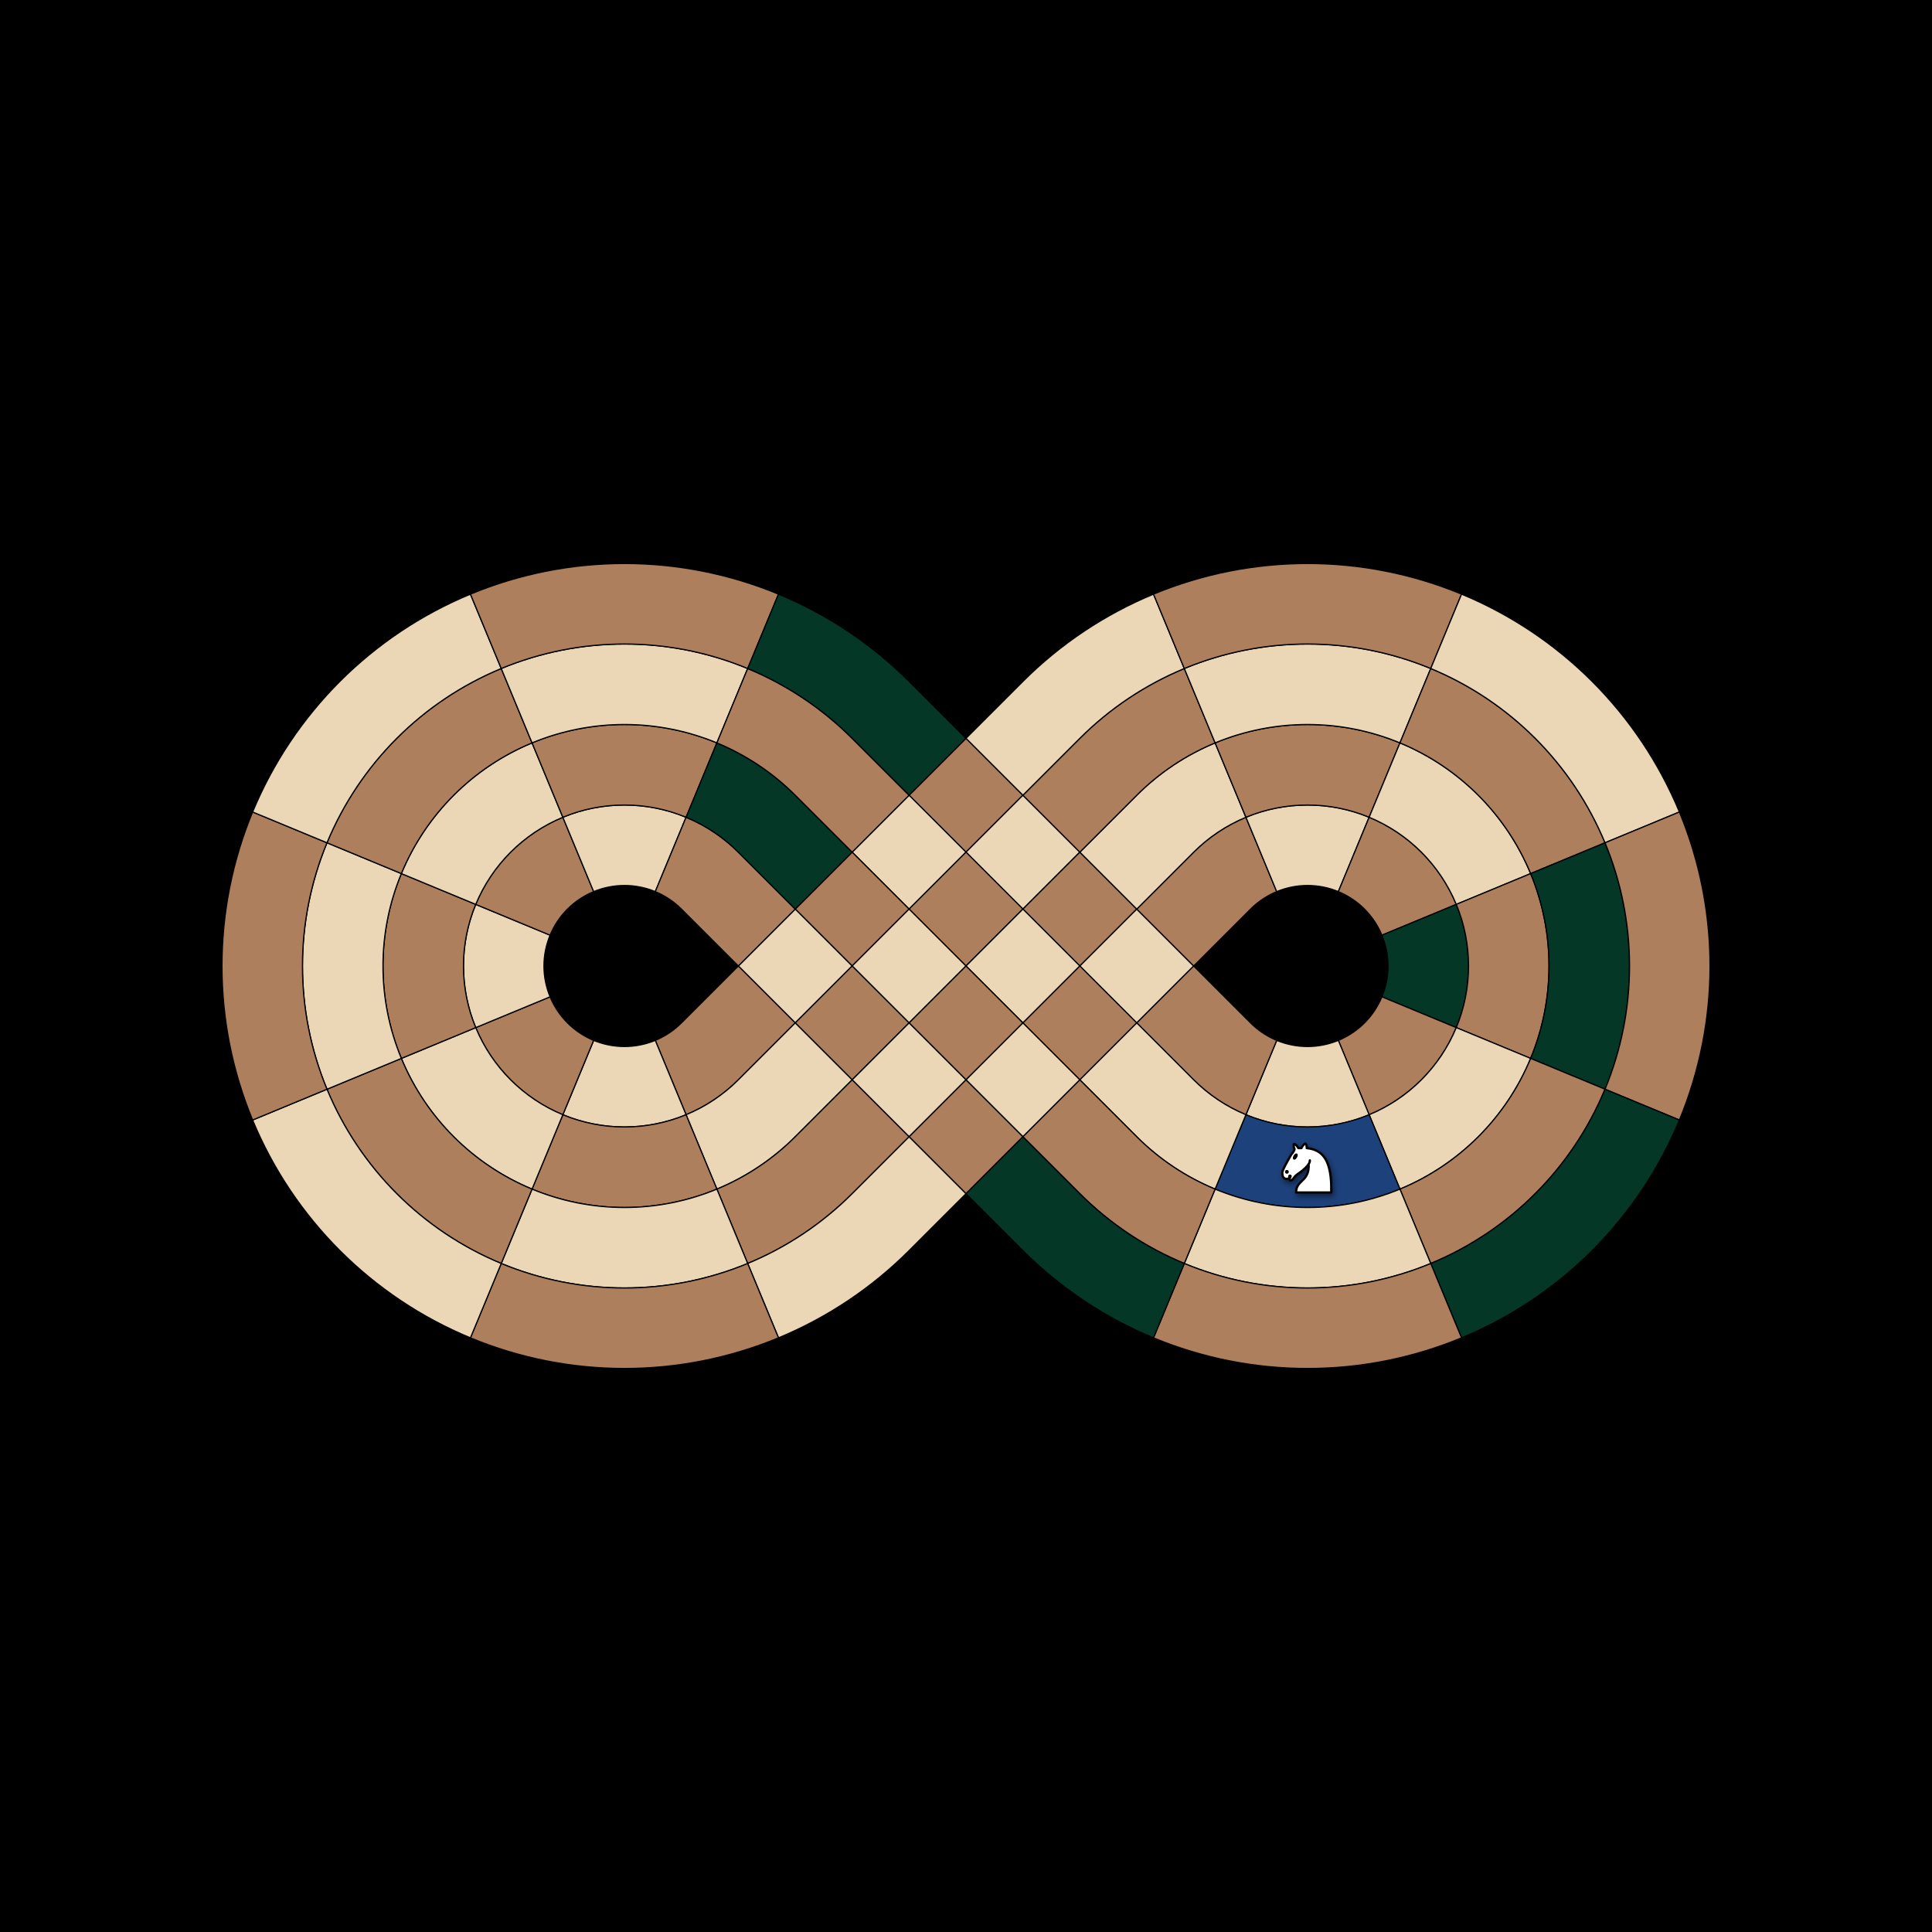
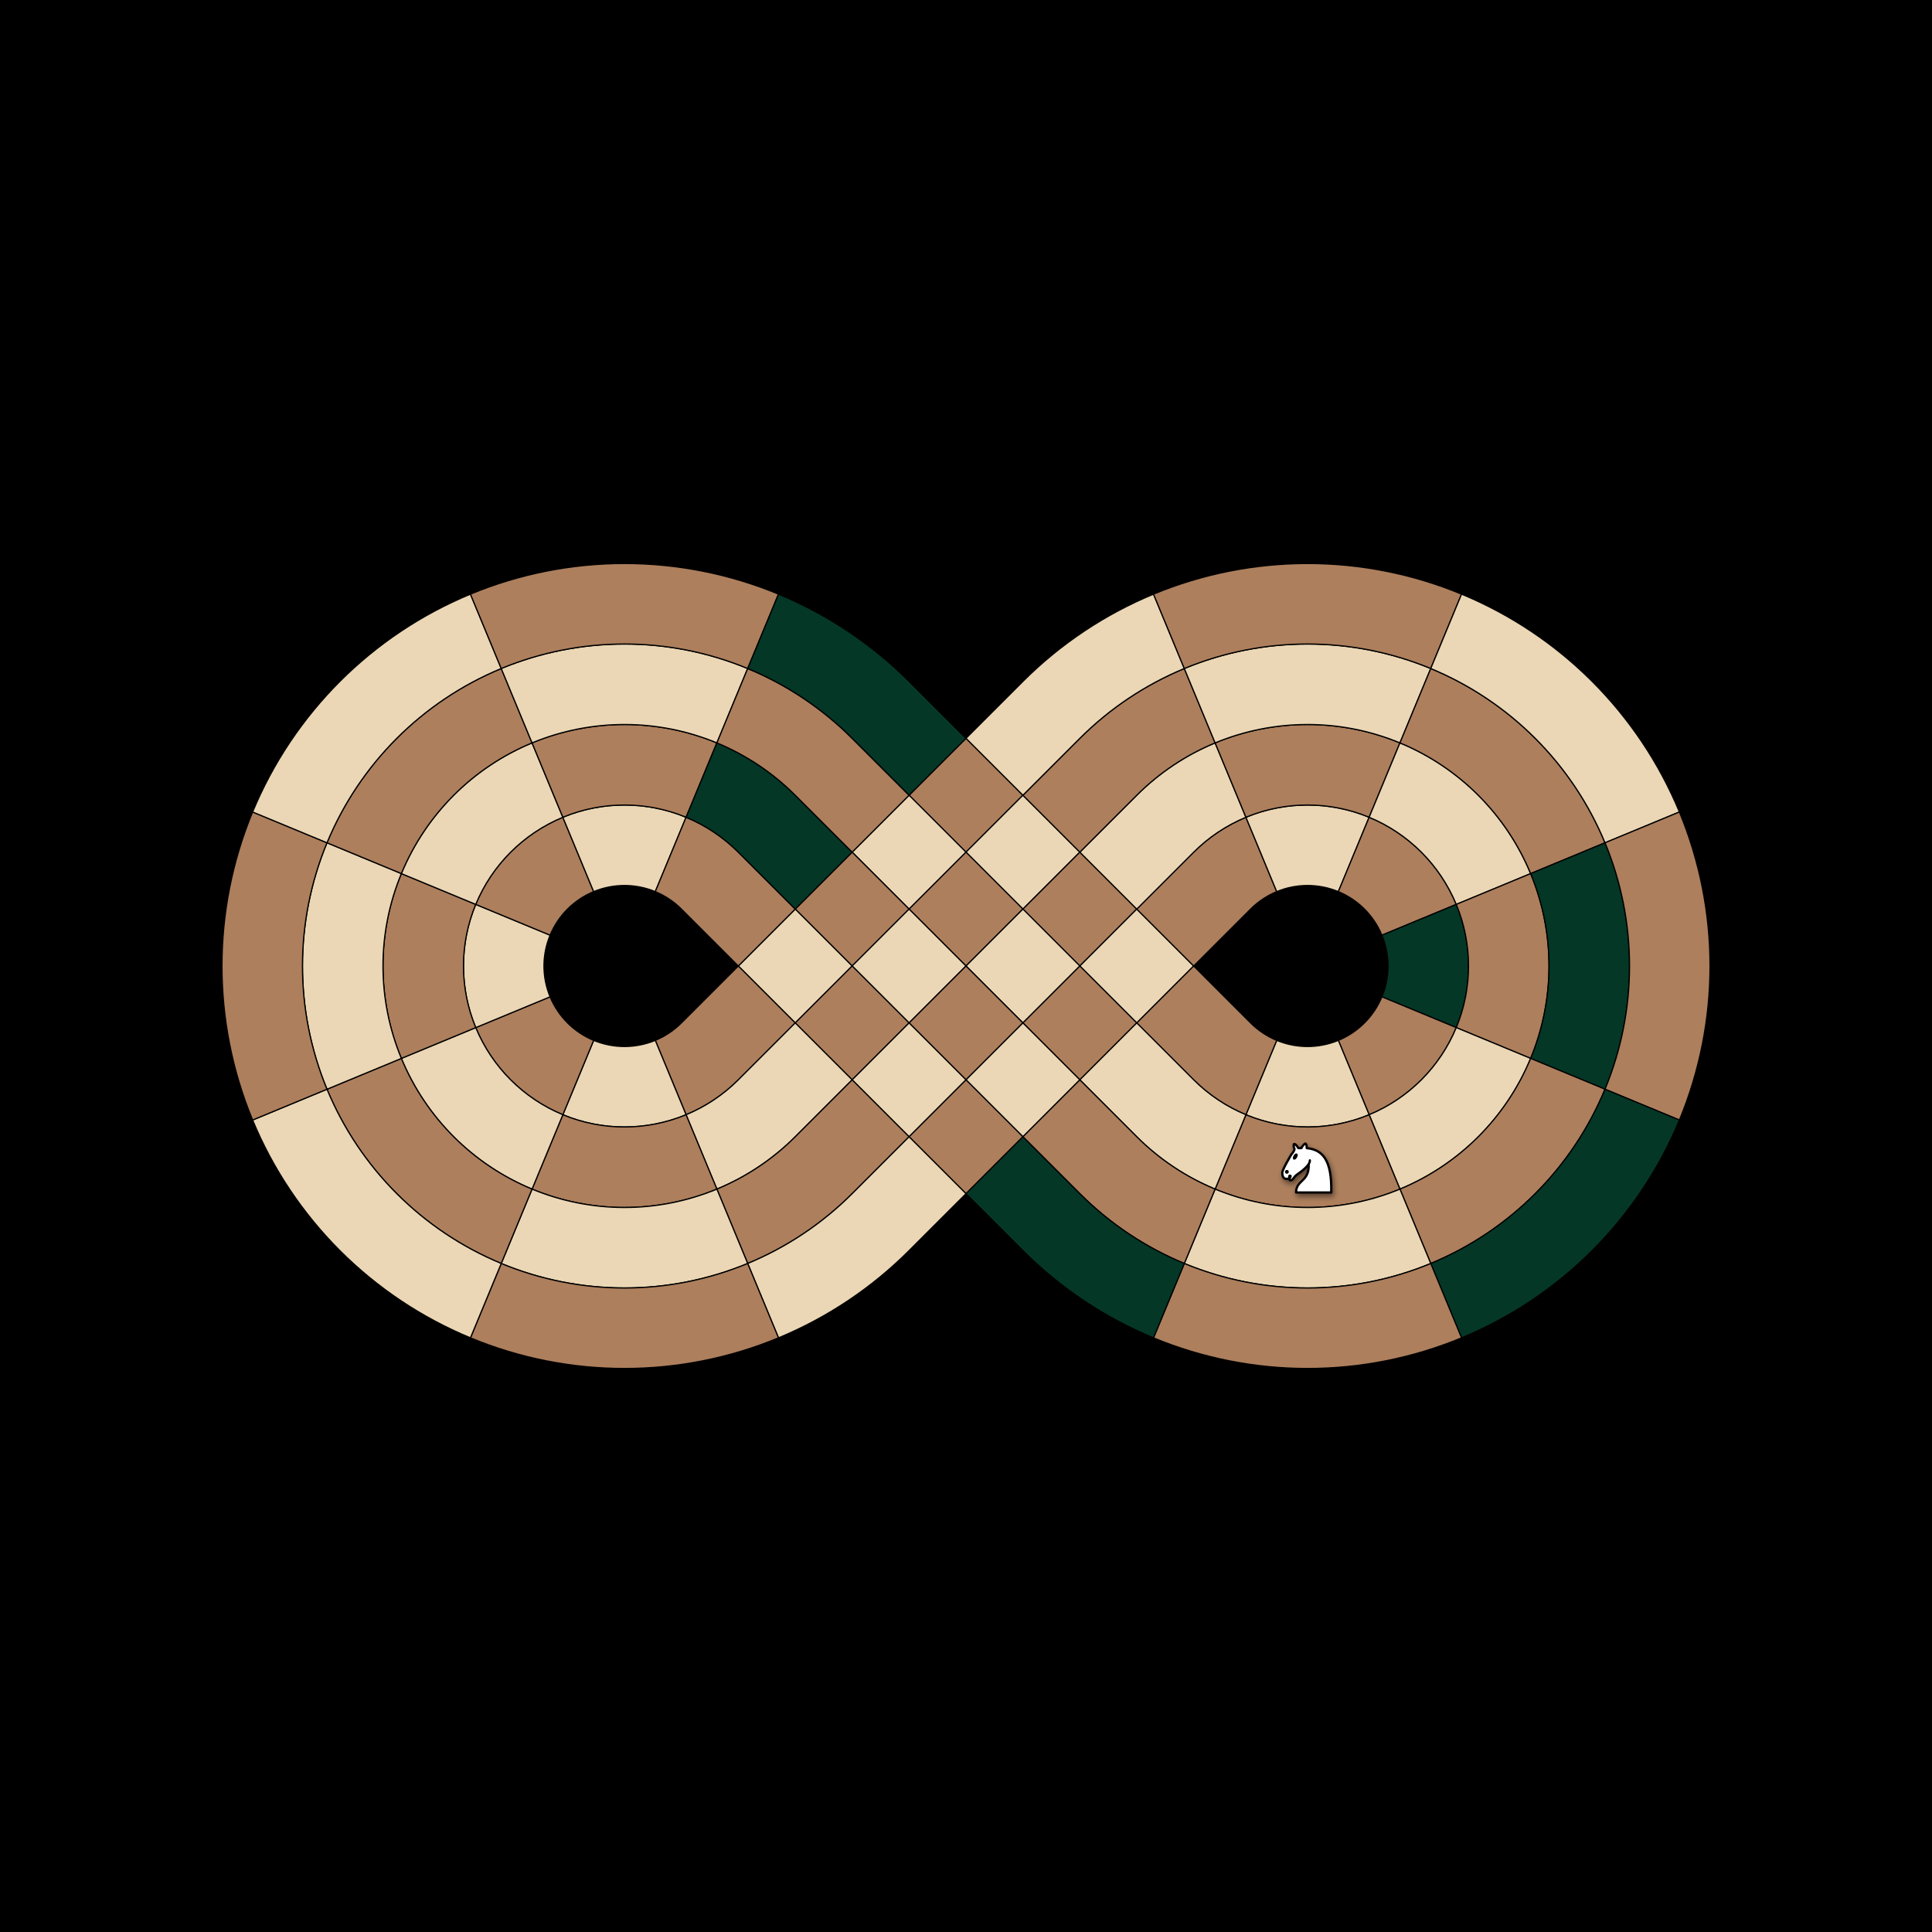
<svg xmlns="http://www.w3.org/2000/svg" viewBox="0 0 2400 2400">
  <defs>
    <filter id="shadow" x="-20%" y="-20%" width="140%" height="140%">
      <feGaussianBlur in="SourceAlpha" stdDeviation="2" />
      <feOffset dx="1" dy="2" result="offsetblur" />
      <feComponentTransfer>
        <feFuncA type="linear" slope="0.5" />
      </feComponentTransfer>
      <feMerge>
        <feMergeNode />
        <feMergeNode in="SourceGraphic" />
      </feMerge>
    </filter>
  </defs>
  <rect width="100%" height="100%" fill="#000" />
  <g transform="translate(1200, 1200) rotate(45) translate(-200, -200)">
    <rect x="0" y="0" width="100" height="100" fill="#ad7f5d" stroke="#000" stroke-width="1.5" />
    <rect x="100" y="0" width="100" height="100" fill="#ebd7b5" stroke="#000" stroke-width="1.5" />
    <rect x="200" y="0" width="100" height="100" fill="#ad7f5d" stroke="#000" stroke-width="1.5" />
    <rect x="300" y="0" width="100" height="100" fill="#ebd7b5" stroke="#000" stroke-width="1.5" />
    <rect x="0" y="100" width="100" height="100" fill="#ebd7b5" stroke="#000" stroke-width="1.5" />
    <rect x="100" y="100" width="100" height="100" fill="#ad7f5d" stroke="#000" stroke-width="1.5" />
    <rect x="200" y="100" width="100" height="100" fill="#ebd7b5" stroke="#000" stroke-width="1.5" />
    <rect x="300" y="100" width="100" height="100" fill="#ad7f5d" stroke="#000" stroke-width="1.5" />
    <rect x="0" y="200" width="100" height="100" fill="#ad7f5d" stroke="#000" stroke-width="1.5" />
    <rect x="100" y="200" width="100" height="100" fill="#ebd7b5" stroke="#000" stroke-width="1.5" />
    <rect x="200" y="200" width="100" height="100" fill="#ad7f5d" stroke="#000" stroke-width="1.5" />
    <rect x="300" y="200" width="100" height="100" fill="#ebd7b5" stroke="#000" stroke-width="1.5" />
    <rect x="0" y="300" width="100" height="100" fill="#ebd7b5" stroke="#000" stroke-width="1.5" />
    <rect x="100" y="300" width="100" height="100" fill="#ad7f5d" stroke="#000" stroke-width="1.5" />
    <rect x="200" y="300" width="100" height="100" fill="#ebd7b5" stroke="#000" stroke-width="1.5" />
    <rect x="300" y="300" width="100" height="100" fill="#ad7f5d" stroke="#000" stroke-width="1.5" />
    <path d="M 300 0 L 300 -100 A 200 200 0 0 1 315.224 -176.537 L 407.612 -138.268 A 100 100 0 0 0 400 -100 L 400 0 Z" fill="#ad7f5d" stroke="#000" stroke-width="1.5" />
    <path d="M 407.612 -138.268 L 315.224 -176.537 A 200 200 0 0 1 423.463 -284.776 L 461.732 -192.388 A 100 100 0 0 0 407.612 -138.268 Z" fill="#ebd7b5" stroke="#000" stroke-width="1.5" />
    <path d="M 461.732 -192.388 L 423.463 -284.776 A 200 200 0 0 1 576.537 -284.776 L 538.268 -192.388 A 100 100 0 0 0 461.732 -192.388 Z" fill="#ad7f5d" stroke="#000" stroke-width="1.5" />
    <path d="M 538.268 -192.388 L 576.537 -284.776 A 200 200 0 0 1 684.776 -176.537 L 592.388 -138.268 A 100 100 0 0 0 538.268 -192.388 Z" fill="rgba(16, 185, 129, 0.3)" stroke="#000" stroke-width="1.5" />
    <path d="M 592.388 -138.268 L 684.776 -176.537 A 200 200 0 0 1 684.776 -23.463 L 592.388 -61.732 A 100 100 0 0 0 592.388 -138.268 Z" fill="#ad7f5d" stroke="#000" stroke-width="1.5" />
    <path d="M 592.388 -61.732 L 684.776 -23.463 A 200 200 0 0 1 576.537 84.776 L 538.268 -7.612 A 100 100 0 0 0 592.388 -61.732 Z" fill="#ebd7b5" stroke="#000" stroke-width="1.5" />
    <path d="M 538.268 -7.612 L 576.537 84.776 A 200 200 0 0 1 500 100 L 400 100 L 400 0 L 500 0 A 100 100 0 0 0 538.268 -7.612 Z" fill="#ad7f5d" stroke="#000" stroke-width="1.5" />
    <path d="M 200 0 L 200 -100 A 300 300 0 0 1 222.836 -214.805 L 315.224 -176.537 A 200 200 0 0 0 300 -100 L 300 0 Z" fill="#ebd7b5" stroke="#000" stroke-width="1.5" />
    <path d="M 315.224 -176.537 L 222.836 -214.805 A 300 300 0 0 1 385.195 -377.164 L 423.463 -284.776 A 200 200 0 0 0 315.224 -176.537 Z" fill="#ad7f5d" stroke="#000" stroke-width="1.5" />
    <path d="M 423.463 -284.776 L 385.195 -377.164 A 300 300 0 0 1 614.805 -377.164 L 576.537 -284.776 A 200 200 0 0 0 423.463 -284.776 Z" fill="#ebd7b5" stroke="#000" stroke-width="1.5" />
    <path d="M 576.537 -284.776 L 614.805 -377.164 A 300 300 0 0 1 777.164 -214.805 L 684.776 -176.537 A 200 200 0 0 0 576.537 -284.776 Z" fill="#ad7f5d" stroke="#000" stroke-width="1.5" />
    <path d="M 684.776 -176.537 L 777.164 -214.805 A 300 300 0 0 1 777.164 14.805 L 684.776 -23.463 A 200 200 0 0 0 684.776 -176.537 Z" fill="#ebd7b5" stroke="#000" stroke-width="1.5" />
-     <path d="M 684.776 -23.463 L 777.164 14.805 A 300 300 0 0 1 614.805 177.164 L 576.537 84.776 A 200 200 0 0 0 684.776 -23.463 Z" fill="rgba(59, 130, 246, 0.5)" stroke="#000" stroke-width="1.5" />
+     <path d="M 684.776 -23.463 L 777.164 14.805 A 300 300 0 0 1 614.805 177.164 L 576.537 84.776 A 200 200 0 0 0 684.776 -23.463 Z" fill="#ad7f5d" stroke="#000" stroke-width="1.5" />
    <path d="M 576.537 84.776 L 614.805 177.164 A 300 300 0 0 1 500 200 L 400 200 L 400 100 L 500 100 A 200 200 0 0 0 576.537 84.776 Z" fill="#ebd7b5" stroke="#000" stroke-width="1.5" />
    <path d="M 100 0 L 100 -100 A 400 400 0 0 1 130.448 -253.073 L 222.836 -214.805 A 300 300 0 0 0 200 -100 L 200 0 Z" fill="#ad7f5d" stroke="#000" stroke-width="1.5" />
    <path d="M 222.836 -214.805 L 130.448 -253.073 A 400 400 0 0 1 346.927 -469.552 L 385.195 -377.164 A 300 300 0 0 0 222.836 -214.805 Z" fill="#ebd7b5" stroke="#000" stroke-width="1.5" />
    <path d="M 385.195 -377.164 L 346.927 -469.552 A 400 400 0 0 1 653.073 -469.552 L 614.805 -377.164 A 300 300 0 0 0 385.195 -377.164 Z" fill="#ad7f5d" stroke="#000" stroke-width="1.5" />
    <path d="M 614.805 -377.164 L 653.073 -469.552 A 400 400 0 0 1 869.552 -253.073 L 777.164 -214.805 A 300 300 0 0 0 614.805 -377.164 Z" fill="rgba(16, 185, 129, 0.3)" stroke="#000" stroke-width="1.5" />
    <path d="M 777.164 -214.805 L 869.552 -253.073 A 400 400 0 0 1 869.552 53.073 L 777.164 14.805 A 300 300 0 0 0 777.164 -214.805 Z" fill="#ad7f5d" stroke="#000" stroke-width="1.5" />
    <path d="M 777.164 14.805 L 869.552 53.073 A 400 400 0 0 1 653.073 269.552 L 614.805 177.164 A 300 300 0 0 0 777.164 14.805 Z" fill="#ebd7b5" stroke="#000" stroke-width="1.5" />
    <path d="M 614.805 177.164 L 653.073 269.552 A 400 400 0 0 1 500 300 L 400 300 L 400 200 L 500 200 A 300 300 0 0 0 614.805 177.164 Z" fill="#ad7f5d" stroke="#000" stroke-width="1.5" />
    <path d="M 0 0 L 0 -100 A 500 500 0 0 1 38.06 -291.342 L 130.448 -253.073 A 400 400 0 0 0 100 -100 L 100 0 Z" fill="#ebd7b5" stroke="#000" stroke-width="1.5" />
    <path d="M 130.448 -253.073 L 38.06 -291.342 A 500 500 0 0 1 308.658 -561.94 L 346.927 -469.552 A 400 400 0 0 0 130.448 -253.073 Z" fill="#ad7f5d" stroke="#000" stroke-width="1.5" />
    <path d="M 346.927 -469.552 L 308.658 -561.94 A 500 500 0 0 1 691.342 -561.94 L 653.073 -469.552 A 400 400 0 0 0 346.927 -469.552 Z" fill="#ebd7b5" stroke="#000" stroke-width="1.5" />
    <path d="M 653.073 -469.552 L 691.342 -561.94 A 500 500 0 0 1 961.94 -291.342 L 869.552 -253.073 A 400 400 0 0 0 653.073 -469.552 Z" fill="#ad7f5d" stroke="#000" stroke-width="1.5" />
    <path d="M 869.552 -253.073 L 961.94 -291.342 A 500 500 0 0 1 961.94 91.342 L 869.552 53.073 A 400 400 0 0 0 869.552 -253.073 Z" fill="rgba(16, 185, 129, 0.3)" stroke="#000" stroke-width="1.5" />
    <path d="M 869.552 53.073 L 961.94 91.342 A 500 500 0 0 1 691.342 361.94 L 653.073 269.552 A 400 400 0 0 0 869.552 53.073 Z" fill="#ad7f5d" stroke="#000" stroke-width="1.5" />
    <path d="M 653.073 269.552 L 691.342 361.94 A 500 500 0 0 1 500 400 L 400 400 L 400 300 L 500 300 A 400 400 0 0 0 653.073 269.552 Z" fill="rgba(16, 185, 129, 0.3)" stroke="#000" stroke-width="1.5" />
    <path d="M 0 400 L 100 400 L 100 500 A 200 200 0 0 1 84.776 576.537 L -7.612 538.268 A 100 100 0 0 0 0 500 Z" fill="#ad7f5d" stroke="#000" stroke-width="1.5" />
    <path d="M -7.612 538.268 L 84.776 576.537 A 200 200 0 0 1 -23.463 684.776 L -61.732 592.388 A 100 100 0 0 0 -7.612 538.268 Z" fill="#ebd7b5" stroke="#000" stroke-width="1.5" />
    <path d="M -61.732 592.388 L -23.463 684.776 A 200 200 0 0 1 -176.537 684.776 L -138.268 592.388 A 100 100 0 0 0 -61.732 592.388 Z" fill="#ad7f5d" stroke="#000" stroke-width="1.5" />
    <path d="M -138.268 592.388 L -176.537 684.776 A 200 200 0 0 1 -284.776 576.537 L -192.388 538.268 A 100 100 0 0 0 -138.268 592.388 Z" fill="#ebd7b5" stroke="#000" stroke-width="1.5" />
    <path d="M -192.388 538.268 L -284.776 576.537 A 200 200 0 0 1 -284.776 423.463 L -192.388 461.732 A 100 100 0 0 0 -192.388 538.268 Z" fill="#ad7f5d" stroke="#000" stroke-width="1.5" />
    <path d="M -192.388 461.732 L -284.776 423.463 A 200 200 0 0 1 -176.537 315.224 L -138.268 407.612 A 100 100 0 0 0 -192.388 461.732 Z" fill="#ebd7b5" stroke="#000" stroke-width="1.5" />
    <path d="M -138.268 407.612 L -176.537 315.224 A 200 200 0 0 1 -100 300 L 0 300 L 0 400 L -100 400 A 100 100 0 0 0 -138.268 407.612 Z" fill="#ad7f5d" stroke="#000" stroke-width="1.5" />
    <path d="M 100 400 L 200 400 L 200 500 A 300 300 0 0 1 177.164 614.805 L 84.776 576.537 A 200 200 0 0 0 100 500 Z" fill="#ebd7b5" stroke="#000" stroke-width="1.5" />
    <path d="M 84.776 576.537 L 177.164 614.805 A 300 300 0 0 1 14.805 777.164 L -23.463 684.776 A 200 200 0 0 0 84.776 576.537 Z" fill="#ad7f5d" stroke="#000" stroke-width="1.5" />
    <path d="M -23.463 684.776 L 14.805 777.164 A 300 300 0 0 1 -214.805 777.164 L -176.537 684.776 A 200 200 0 0 0 -23.463 684.776 Z" fill="#ebd7b5" stroke="#000" stroke-width="1.5" />
    <path d="M -176.537 684.776 L -214.805 777.164 A 300 300 0 0 1 -377.164 614.805 L -284.776 576.537 A 200 200 0 0 0 -176.537 684.776 Z" fill="#ad7f5d" stroke="#000" stroke-width="1.5" />
    <path d="M -284.776 576.537 L -377.164 614.805 A 300 300 0 0 1 -377.164 385.195 L -284.776 423.463 A 200 200 0 0 0 -284.776 576.537 Z" fill="#ebd7b5" stroke="#000" stroke-width="1.5" />
    <path d="M -284.776 423.463 L -377.164 385.195 A 300 300 0 0 1 -214.805 222.836 L -176.537 315.224 A 200 200 0 0 0 -284.776 423.463 Z" fill="#ad7f5d" stroke="#000" stroke-width="1.5" />
    <path d="M -176.537 315.224 L -214.805 222.836 A 300 300 0 0 1 -100 200 L 0 200 L 0 300 L -100 300 A 200 200 0 0 0 -176.537 315.224 Z" fill="rgba(16, 185, 129, 0.3)" stroke="#000" stroke-width="1.5" />
    <path d="M 200 400 L 300 400 L 300 500 A 400 400 0 0 1 269.552 653.073 L 177.164 614.805 A 300 300 0 0 0 200 500 Z" fill="#ad7f5d" stroke="#000" stroke-width="1.5" />
    <path d="M 177.164 614.805 L 269.552 653.073 A 400 400 0 0 1 53.073 869.552 L 14.805 777.164 A 300 300 0 0 0 177.164 614.805 Z" fill="#ebd7b5" stroke="#000" stroke-width="1.5" />
    <path d="M 14.805 777.164 L 53.073 869.552 A 400 400 0 0 1 -253.073 869.552 L -214.805 777.164 A 300 300 0 0 0 14.805 777.164 Z" fill="#ad7f5d" stroke="#000" stroke-width="1.5" />
    <path d="M -214.805 777.164 L -253.073 869.552 A 400 400 0 0 1 -469.552 653.073 L -377.164 614.805 A 300 300 0 0 0 -214.805 777.164 Z" fill="#ebd7b5" stroke="#000" stroke-width="1.5" />
    <path d="M -377.164 614.805 L -469.552 653.073 A 400 400 0 0 1 -469.552 346.927 L -377.164 385.195 A 300 300 0 0 0 -377.164 614.805 Z" fill="#ad7f5d" stroke="#000" stroke-width="1.5" />
    <path d="M -377.164 385.195 L -469.552 346.927 A 400 400 0 0 1 -253.073 130.448 L -214.805 222.836 A 300 300 0 0 0 -377.164 385.195 Z" fill="#ebd7b5" stroke="#000" stroke-width="1.5" />
    <path d="M -214.805 222.836 L -253.073 130.448 A 400 400 0 0 1 -100 100 L 0 100 L 0 200 L -100 200 A 300 300 0 0 0 -214.805 222.836 Z" fill="#ad7f5d" stroke="#000" stroke-width="1.5" />
    <path d="M 300 400 L 400 400 L 400 500 A 500 500 0 0 1 361.94 691.342 L 269.552 653.073 A 400 400 0 0 0 300 500 Z" fill="#ebd7b5" stroke="#000" stroke-width="1.5" />
    <path d="M 269.552 653.073 L 361.94 691.342 A 500 500 0 0 1 91.342 961.94 L 53.073 869.552 A 400 400 0 0 0 269.552 653.073 Z" fill="#ad7f5d" stroke="#000" stroke-width="1.5" />
    <path d="M 53.073 869.552 L 91.342 961.94 A 500 500 0 0 1 -291.342 961.94 L -253.073 869.552 A 400 400 0 0 0 53.073 869.552 Z" fill="#ebd7b5" stroke="#000" stroke-width="1.5" />
    <path d="M -253.073 869.552 L -291.342 961.94 A 500 500 0 0 1 -561.94 691.342 L -469.552 653.073 A 400 400 0 0 0 -253.073 869.552 Z" fill="#ad7f5d" stroke="#000" stroke-width="1.5" />
    <path d="M -469.552 653.073 L -561.94 691.342 A 500 500 0 0 1 -561.94 308.658 L -469.552 346.927 A 400 400 0 0 0 -469.552 653.073 Z" fill="#ebd7b5" stroke="#000" stroke-width="1.5" />
    <path d="M -469.552 346.927 L -561.94 308.658 A 500 500 0 0 1 -291.342 38.06 L -253.073 130.448 A 400 400 0 0 0 -469.552 346.927 Z" fill="#ad7f5d" stroke="#000" stroke-width="1.5" />
    <path d="M -253.073 130.448 L -291.342 38.06 A 500 500 0 0 1 -100 0 L 0 0 L 0 100 L -100 100 A 400 400 0 0 0 -253.073 130.448 Z" fill="rgba(16, 185, 129, 0.3)" stroke="#000" stroke-width="1.5" />
    <g transform="translate(676.7767, 76.7767) rotate(-45) scale(1.9) translate(-22.5, -22.5)" filter="url(#shadow)">
      <g id="white-knight" class="white knight" fill="none" fill-rule="evenodd" stroke="#000" stroke-width="1.5" stroke-linecap="round" stroke-linejoin="round">
        <path d="M 22,10 C 32.5,11 38.5,18 38,39 L 15,39 C 15,30 25,32.5 23,18" style="fill:#ffffff; stroke:#000000;" />
        <path d="M 24,18 C 24.38,20.91 18.45,25.37 16,27 C 13,29 13.18,31.34 11,31 C 9.958,30.06 12.41,27.96 11,28 C 10,28 11.19,29.23 10,30 C 9,30 5.997,31 6,26 C 6,24 12,14 12,14 C 12,14 13.89,12.1 14,10.5 C 13.27,9.506 13.5,8.5 13.5,7.5 C 14.5,6.5 16.5,10 16.5,10 L 18.5,10 C 18.5,10 19.28,8.008 21,7 C 22,7 22,10 22,10" style="fill:#ffffff; stroke:#000000;" />
        <path d="M 9.5 25.5 A 0.5 0.5 0 1 1 8.5,25.5 A 0.5 0.5 0 1 1 9.5 25.5 z" style="fill:#000000; stroke:#000000;" />
        <path d="M 15 15.5 A 0.5 1.5 0 1 1 14,15.5 A 0.5 1.5 0 1 1 15 15.5 z" transform="matrix(0.866,0.5,-0.5,0.866,9.693,-5.173)" style="fill:#000000; stroke:#000000;" />
      </g>
    </g>
  </g>
</svg>
